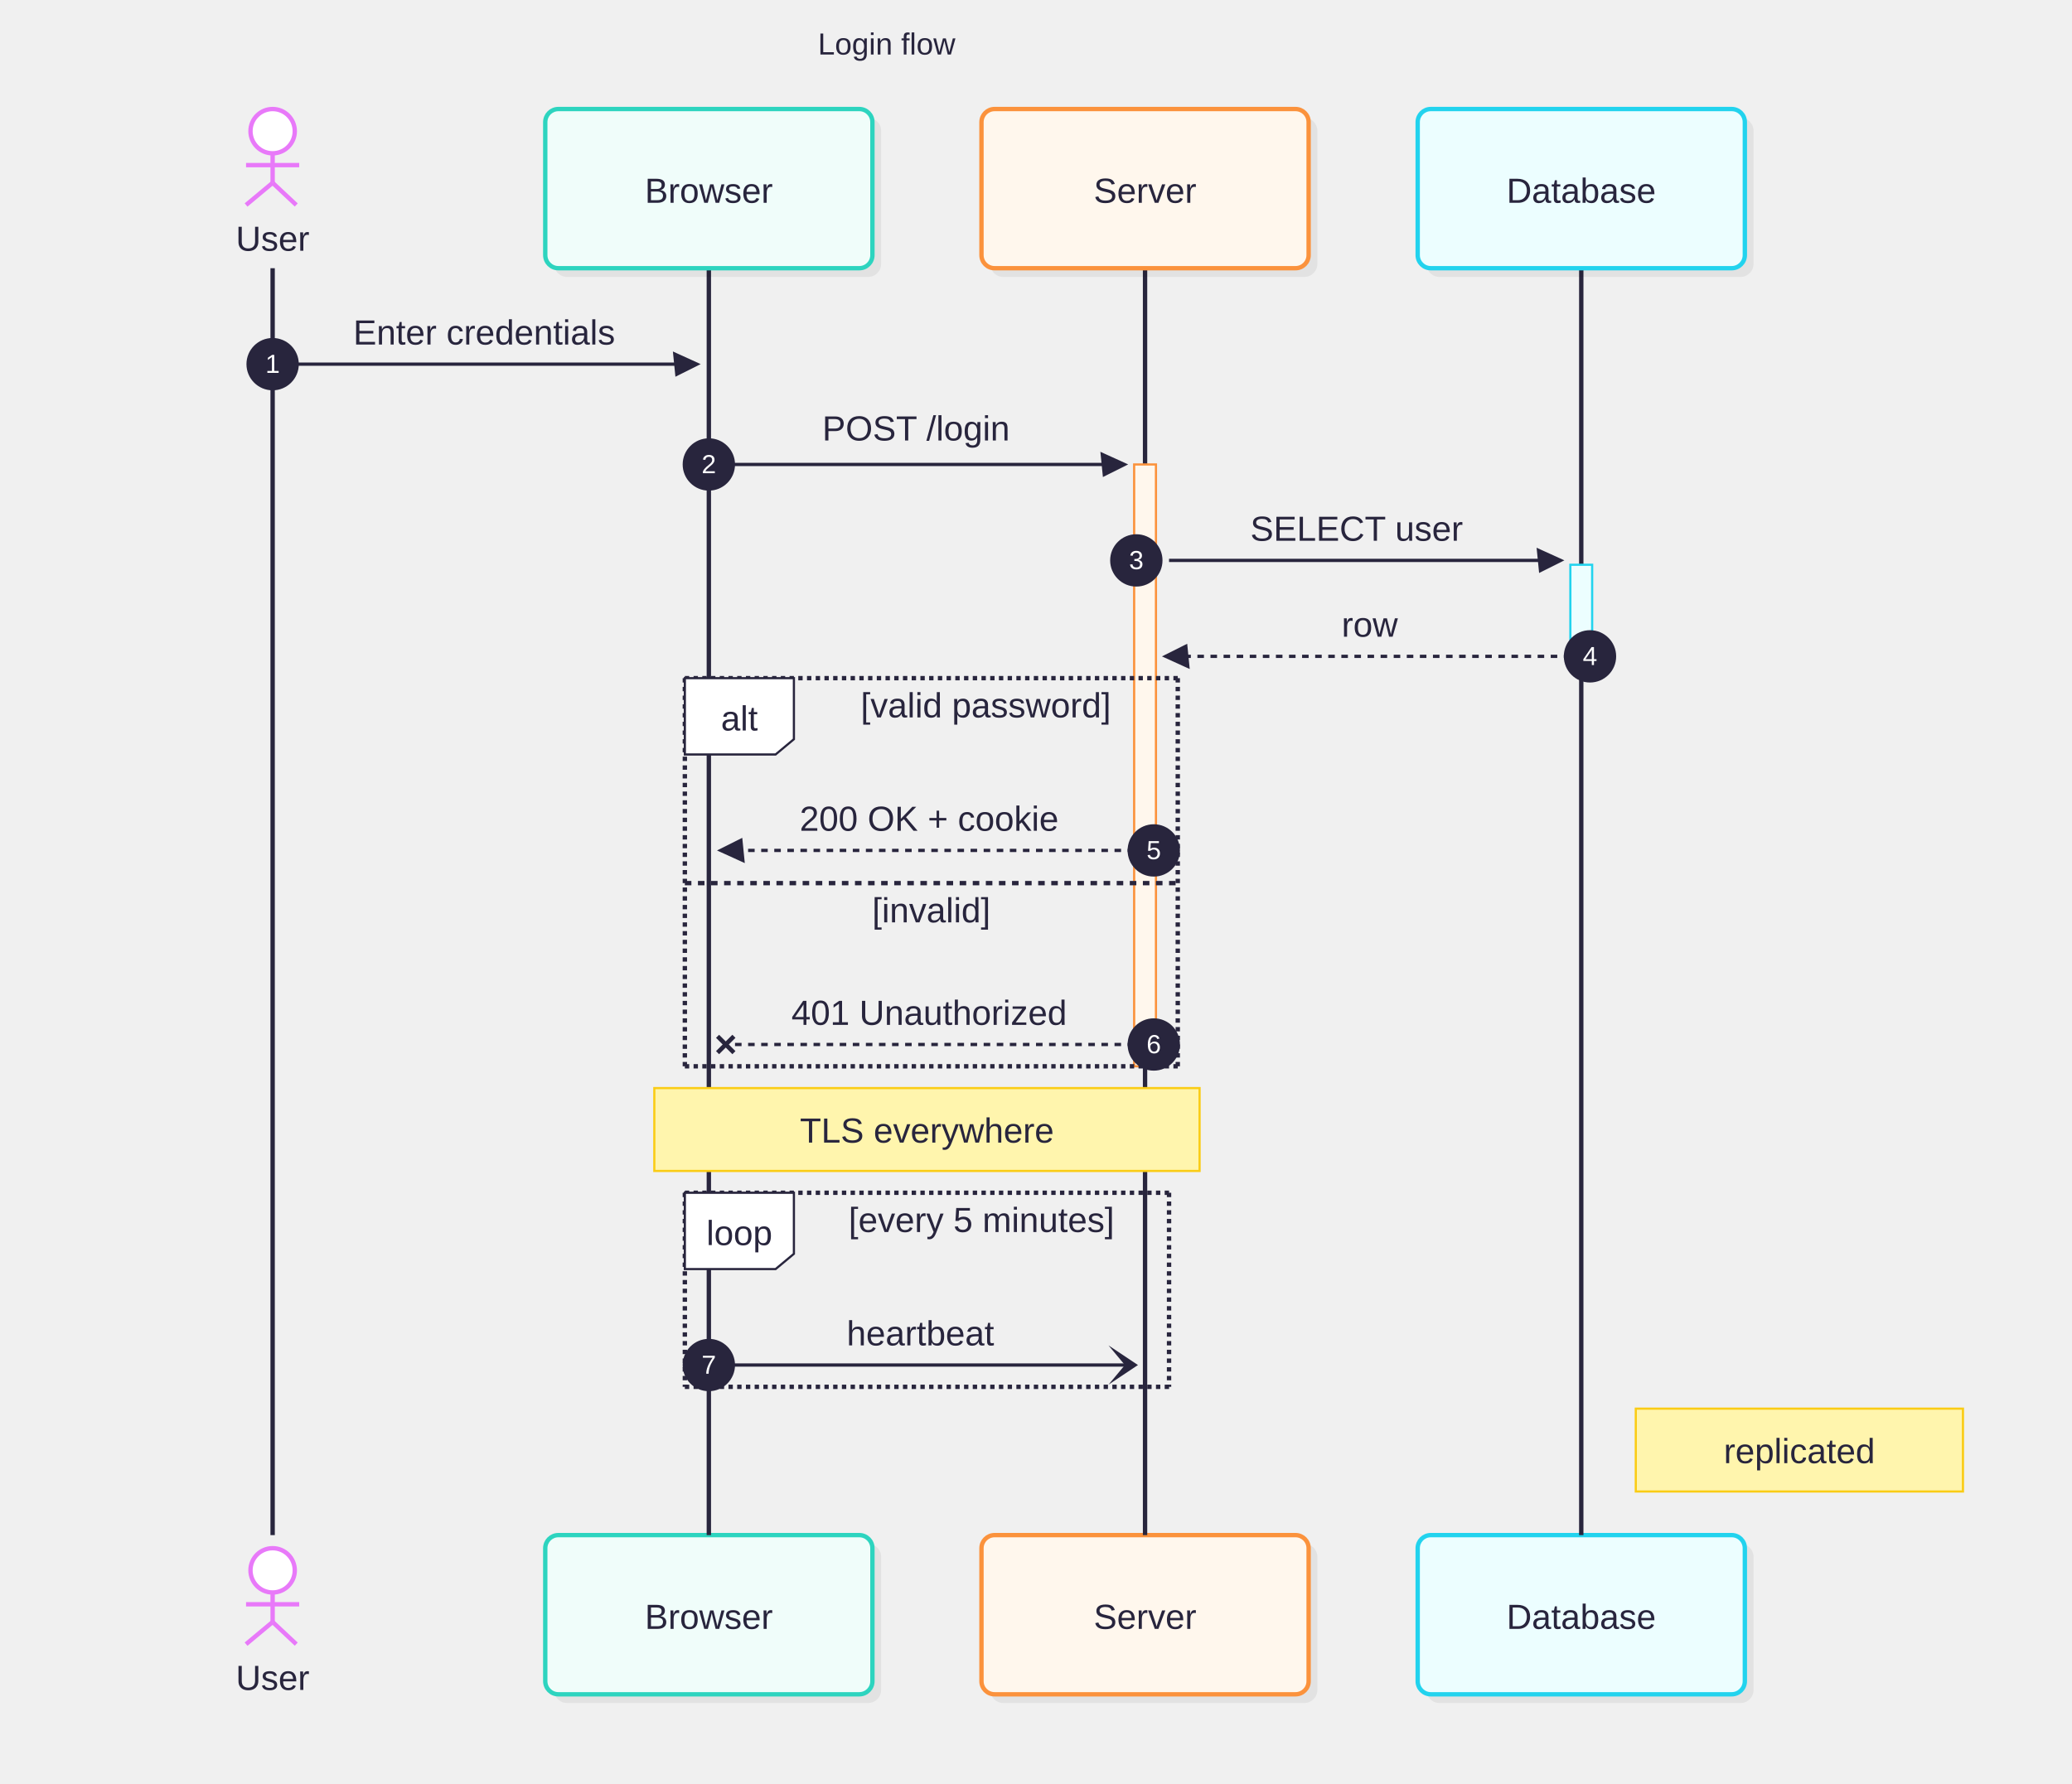
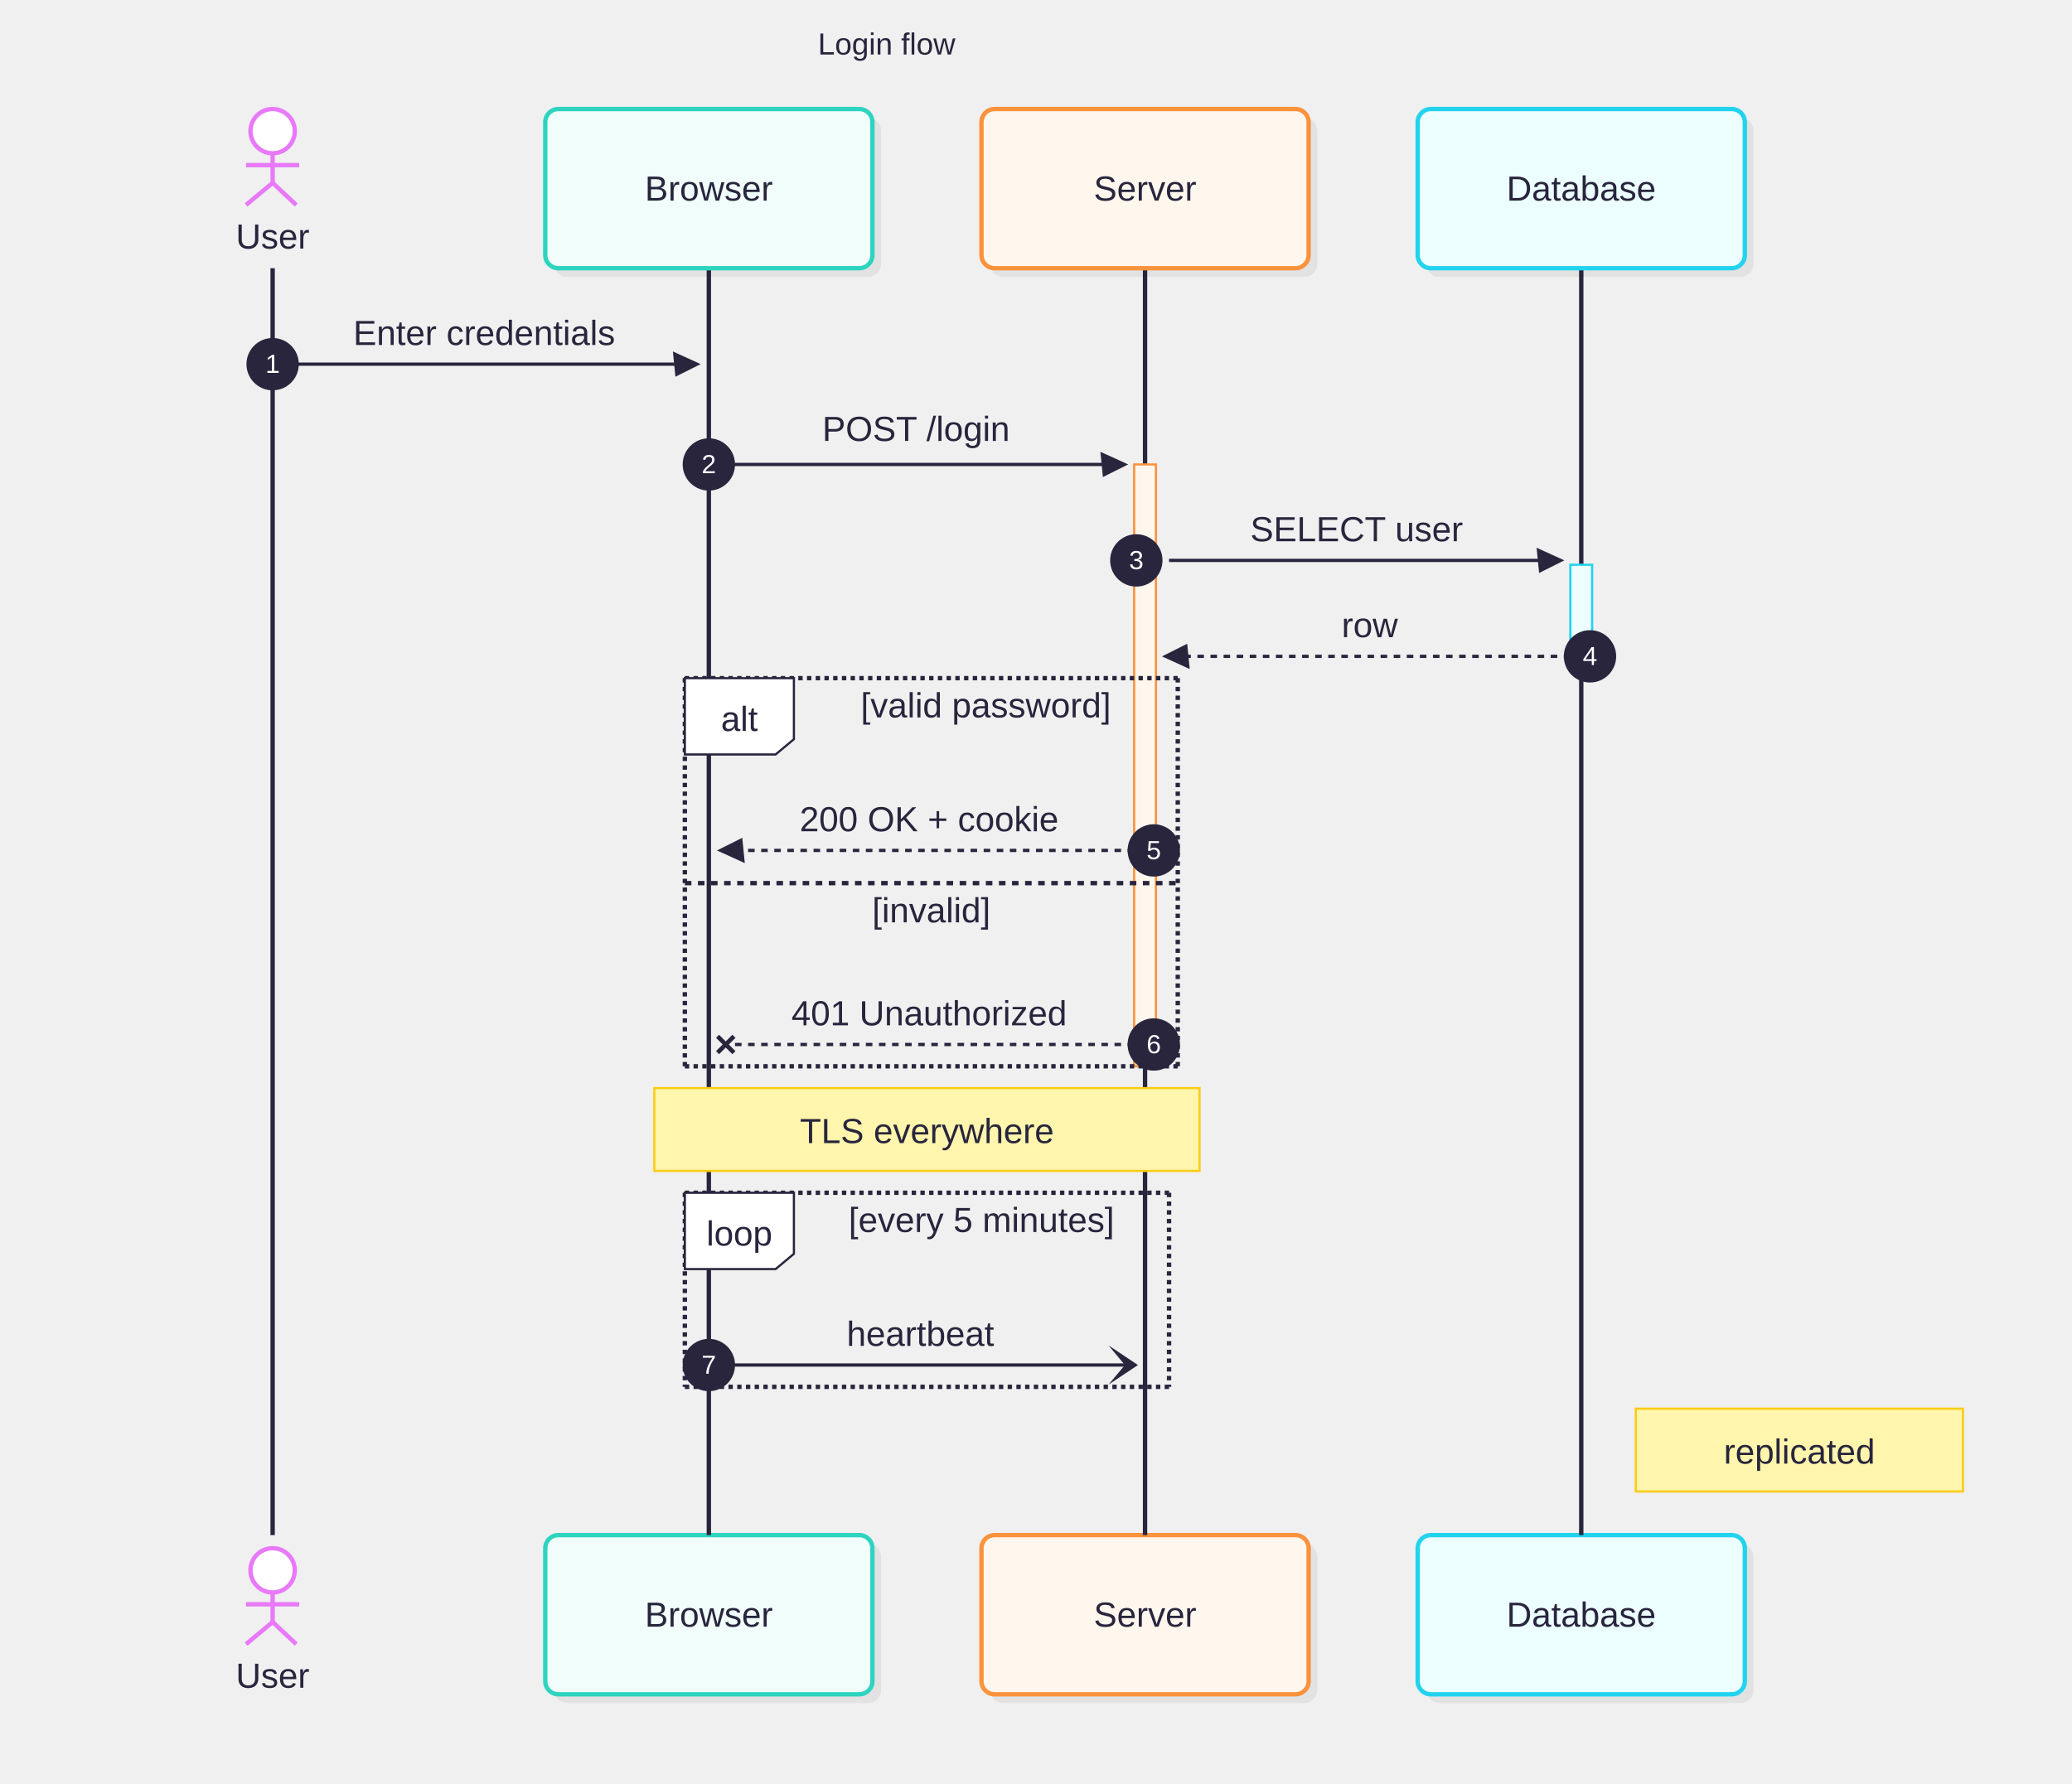
<svg xmlns="http://www.w3.org/2000/svg" id="my-svg" width="100%" class="sequence" style="max-width: 950px; background-color: white;" viewBox="-50 -50 950 818" role="graphics-document document" aria-roledescription="sequence">
  <style>#my-svg{font-family:"Recursive Variable", arial, sans-serif;font-size:16px;}#my-svg text{font-family:"Recursive Variable", arial, sans-serif;}</style>
  <g>
    <g class="lowered">
      <g class="actor">
        <rect class="drop-shadow" x="604" y="658" width="150" height="73" rx="6" ry="6" fill="#000000" stroke="none" opacity="0.06" />
        <rect class="actor" x="600" y="654" width="150" height="73" rx="6" ry="6" fill="#ECFEFF" stroke="#22D3EE" stroke-width="2" />
-         <text class="actor" x="675" y="697" text-anchor="middle" font-size="16" fill="#28253D">Database</text>
+         <text class="actor" x="675" y="696" text-anchor="middle" font-size="16" fill="#28253D">Database</text>
      </g>
      <g class="actor">
        <rect class="drop-shadow" x="404" y="658" width="150" height="73" rx="6" ry="6" fill="#000000" stroke="none" opacity="0.06" />
        <rect class="actor" x="400" y="654" width="150" height="73" rx="6" ry="6" fill="#FFF7ED" stroke="#FB923C" stroke-width="2" />
-         <text class="actor" x="475" y="697" text-anchor="middle" font-size="16" fill="#28253D">Server</text>
+         <text class="actor" x="475" y="696" text-anchor="middle" font-size="16" fill="#28253D">Server</text>
      </g>
      <g class="actor">
        <rect class="drop-shadow" x="204" y="658" width="150" height="73" rx="6" ry="6" fill="#000000" stroke="none" opacity="0.06" />
        <rect class="actor" x="200" y="654" width="150" height="73" rx="6" ry="6" fill="#F0FDFA" stroke="#2DD4BF" stroke-width="2" />
-         <text class="actor" x="275" y="697" text-anchor="middle" font-size="16" fill="#28253D">Browser</text>
+         <text class="actor" x="275" y="696" text-anchor="middle" font-size="16" fill="#28253D">Browser</text>
      </g>
      <g class="actor">
        <path class="actor-line" d="M675,73L675,654" fill="none" stroke="#28253D" stroke-width="2" />
        <rect class="drop-shadow" x="604" y="4" width="150" height="73" rx="6" ry="6" fill="#000000" stroke="none" opacity="0.06" />
        <rect class="actor" x="600" y="0" width="150" height="73" rx="6" ry="6" fill="#ECFEFF" stroke="#22D3EE" stroke-width="2" />
-         <text class="actor" x="675" y="43" text-anchor="middle" font-size="16" fill="#28253D">Database</text>
+         <text class="actor" x="675" y="42" text-anchor="middle" font-size="16" fill="#28253D">Database</text>
      </g>
      <g class="actor">
        <path class="actor-line" d="M475,73L475,654" fill="none" stroke="#28253D" stroke-width="2" />
        <rect class="drop-shadow" x="404" y="4" width="150" height="73" rx="6" ry="6" fill="#000000" stroke="none" opacity="0.06" />
        <rect class="actor" x="400" y="0" width="150" height="73" rx="6" ry="6" fill="#FFF7ED" stroke="#FB923C" stroke-width="2" />
-         <text class="actor" x="475" y="43" text-anchor="middle" font-size="16" fill="#28253D">Server</text>
+         <text class="actor" x="475" y="42" text-anchor="middle" font-size="16" fill="#28253D">Server</text>
      </g>
      <g class="actor">
        <path class="actor-line" d="M275,73L275,654" fill="none" stroke="#28253D" stroke-width="2" />
        <rect class="drop-shadow" x="204" y="4" width="150" height="73" rx="6" ry="6" fill="#000000" stroke="none" opacity="0.06" />
        <rect class="actor" x="200" y="0" width="150" height="73" rx="6" ry="6" fill="#F0FDFA" stroke="#2DD4BF" stroke-width="2" />
-         <text class="actor" x="275" y="43" text-anchor="middle" font-size="16" fill="#28253D">Browser</text>
+         <text class="actor" x="275" y="42" text-anchor="middle" font-size="16" fill="#28253D">Browser</text>
      </g>
      <g class="actor-lifeline">
        <path class="actor-line" d="M75,73L75,654" fill="none" stroke="#28253D" stroke-width="2" />
      </g>
    </g>
    <g class="body">
      <g class="activation">
        <rect class="activation0" x="470" y="163" width="10" height="276" fill="#FFF7ED" stroke="#FB923C" stroke-width="1" />
      </g>
      <g class="activation">
        <rect class="activation0" x="670" y="209" width="10" height="42" fill="#ECFEFF" stroke="#22D3EE" stroke-width="1" />
      </g>
      <g class="frame">
        <path class="loopLine" d="M264,261L490,261" fill="none" stroke="#28253D" stroke-width="2" stroke-dasharray="2 2" />
        <path class="loopLine" d="M490,261L490,439" fill="none" stroke="#28253D" stroke-width="2" stroke-dasharray="2 2" />
        <path class="loopLine" d="M264,439L490,439" fill="none" stroke="#28253D" stroke-width="2" stroke-dasharray="2 2" />
        <path class="loopLine" d="M264,261L264,439" fill="none" stroke="#28253D" stroke-width="2" stroke-dasharray="2 2" />
        <path class="loopLine" d="M264,355L490,355" fill="none" stroke="#28253D" stroke-width="2" stroke-dasharray="3 3" />
        <path class="labelBox" d="M264,261L314,261L314,289L305.6,296L264,296Z" fill="#ffffff" stroke="#28253D" stroke-width="1" />
-         <text class="labelText" x="289" y="285" text-anchor="middle" font-size="16" fill="#28253D">alt</text>
+         <text class="labelText" x="289" y="285.219" text-anchor="middle" font-size="16" fill="#28253D">alt</text>
        <text class="loopText" x="402" y="279" text-anchor="middle" font-size="16" fill="#28253D">[valid password]</text>
        <text class="sectionTitle" x="377" y="373" text-anchor="middle" font-size="16" fill="#28253D">[invalid]</text>
      </g>
      <g class="note">
        <rect class="note" x="250" y="449" width="250" height="38" fill="#fff5ad" stroke="#FACC15" stroke-width="1" />
-         <text class="noteText" x="375" y="474" text-anchor="middle" font-size="16" fill="#28253D">TLS everywhere</text>
+         <text class="noteText" x="375" y="474.219" text-anchor="middle" font-size="16" fill="#28253D">TLS everywhere</text>
      </g>
      <g class="frame">
        <path class="loopLine" d="M264,497L486,497" fill="none" stroke="#28253D" stroke-width="2" stroke-dasharray="2 2" />
        <path class="loopLine" d="M486,497L486,586" fill="none" stroke="#28253D" stroke-width="2" stroke-dasharray="2 2" />
        <path class="loopLine" d="M264,586L486,586" fill="none" stroke="#28253D" stroke-width="2" stroke-dasharray="2 2" />
        <path class="loopLine" d="M264,497L264,586" fill="none" stroke="#28253D" stroke-width="2" stroke-dasharray="2 2" />
        <path class="labelBox" d="M264,497L314,497L314,525L305.6,532L264,532Z" fill="#ffffff" stroke="#28253D" stroke-width="1" />
-         <text class="labelText" x="289" y="521" text-anchor="middle" font-size="16" fill="#28253D">loop</text>
+         <text class="labelText" x="289" y="521.219" text-anchor="middle" font-size="16" fill="#28253D">loop</text>
        <text class="loopText" x="400" y="515" text-anchor="middle" font-size="16" fill="#28253D">[every 5 minutes]</text>
      </g>
      <g class="note">
        <rect class="note" x="700" y="596" width="150" height="38" fill="#fff5ad" stroke="#FACC15" stroke-width="1" />
-         <text class="noteText" x="775" y="621" text-anchor="middle" font-size="16" fill="#28253D">replicated</text>
+         <text class="noteText" x="775" y="621.219" text-anchor="middle" font-size="16" fill="#28253D">replicated</text>
      </g>
      <g class="actor-man">
        <path d="M75,20.308L75,33.846" fill="none" stroke="#E879F9" stroke-width="2" />
        <path d="M62.815,25.723L87.185,25.723" fill="none" stroke="#E879F9" stroke-width="2" />
        <path d="M62.815,44L75,33.846" fill="none" stroke="#E879F9" stroke-width="2" />
        <path d="M75,33.846L85.831,44" fill="none" stroke="#E879F9" stroke-width="2" />
        <circle cx="75" cy="10.154" r="10.154" fill="#ffffff" stroke="#E879F9" stroke-width="2" />
-         <text class="actor" x="75" y="65" text-anchor="middle" font-size="16" fill="#28253D">User</text>
+         <text class="actor" x="75" y="64" text-anchor="middle" font-size="16" fill="#28253D">User</text>
      </g>
      <g class="message">
-         <text class="messageText" x="172" y="108" text-anchor="middle" font-size="16" fill="#28253D">Enter credentials</text>
+         <text class="messageText" x="172" y="108.219" text-anchor="middle" font-size="16" fill="#28253D">Enter credentials</text>
        <path class="messageLine0" d="M82,117L268,117" fill="none" stroke="#28253D" stroke-width="1.5" />
        <path class="arrowhead" d="M259.1,112L270.1,117L260.1,122Z" fill="#28253D" stroke="#28253D" stroke-width="1" />
        <circle class="sequenceNumber" cx="75" cy="117" r="12" fill="#28253D" stroke="none" />
        <text class="sequenceNumber" x="75" y="121" text-anchor="middle" font-size="12" fill="#ffffff">1</text>
      </g>
      <g class="message">
-         <text class="messageText" x="370" y="152" text-anchor="middle" font-size="16" fill="#28253D">POST /login</text>
+         <text class="messageText" x="370" y="152.219" text-anchor="middle" font-size="16" fill="#28253D">POST /login</text>
        <path class="messageLine0" d="M282,163L464,163" fill="none" stroke="#28253D" stroke-width="1.5" />
        <path class="arrowhead" d="M455.1,158L466.1,163L456.1,168Z" fill="#28253D" stroke="#28253D" stroke-width="1" />
        <circle class="sequenceNumber" cx="275" cy="163" r="12" fill="#28253D" stroke="none" />
        <text class="sequenceNumber" x="275" y="167" text-anchor="middle" font-size="12" fill="#ffffff">2</text>
      </g>
      <g class="message">
-         <text class="messageText" x="572" y="198" text-anchor="middle" font-size="16" fill="#28253D">SELECT user</text>
+         <text class="messageText" x="572" y="198.219" text-anchor="middle" font-size="16" fill="#28253D">SELECT user</text>
        <path class="messageLine0" d="M486,207L664,207" fill="none" stroke="#28253D" stroke-width="1.5" />
        <path class="arrowhead" d="M655.1,202L666.1,207L656.1,212Z" fill="#28253D" stroke="#28253D" stroke-width="1" />
        <circle class="sequenceNumber" cx="471" cy="207" r="12" fill="#28253D" stroke="none" />
        <text class="sequenceNumber" x="471" y="211" text-anchor="middle" font-size="12" fill="#ffffff">3</text>
      </g>
      <g class="message">
-         <text class="messageText" x="578" y="242" text-anchor="middle" font-size="16" fill="#28253D">row</text>
+         <text class="messageText" x="578" y="242.219" text-anchor="middle" font-size="16" fill="#28253D">row</text>
        <path class="messageLine1" d="M676,251L486,251" fill="none" stroke="#28253D" stroke-width="1.5" stroke-dasharray="3 3" />
        <path class="arrowhead" d="M494.9,256L483.9,251L493.9,246Z" fill="#28253D" stroke="#28253D" stroke-width="1" />
        <circle class="sequenceNumber" cx="679" cy="251" r="12" fill="#28253D" stroke="none" />
        <text class="sequenceNumber" x="679" y="255" text-anchor="middle" font-size="12" fill="#ffffff">4</text>
      </g>
      <g class="message">
-         <text class="messageText" x="376" y="331" text-anchor="middle" font-size="16" fill="#28253D">200 OK + cookie</text>
+         <text class="messageText" x="376" y="331.219" text-anchor="middle" font-size="16" fill="#28253D">200 OK + cookie</text>
        <path class="messageLine1" d="M476,340L282,340" fill="none" stroke="#28253D" stroke-width="1.5" stroke-dasharray="3 3" />
        <path class="arrowhead" d="M290.9,345L279.9,340L289.9,335Z" fill="#28253D" stroke="#28253D" stroke-width="1" />
        <circle class="sequenceNumber" cx="479" cy="340" r="12" fill="#28253D" stroke="none" />
        <text class="sequenceNumber" x="479" y="344" text-anchor="middle" font-size="12" fill="#ffffff">5</text>
      </g>
      <g class="message">
-         <text class="messageText" x="376" y="420" text-anchor="middle" font-size="16" fill="#28253D">401 Unauthorized</text>
+         <text class="messageText" x="376" y="420.219" text-anchor="middle" font-size="16" fill="#28253D">401 Unauthorized</text>
        <path class="messageLine1" d="M476,429L282,429" fill="none" stroke="#28253D" stroke-width="1.5" stroke-dasharray="3 3" />
        <path d="M286.5,432.75L279,425.25M279,432.75L286.5,425.25" fill="none" stroke="#28253D" stroke-width="2" />
        <circle class="sequenceNumber" cx="479" cy="429" r="12" fill="#28253D" stroke="none" />
        <text class="sequenceNumber" x="479" y="433" text-anchor="middle" font-size="12" fill="#ffffff">6</text>
      </g>
      <g class="message">
-         <text class="messageText" x="372" y="567" text-anchor="middle" font-size="16" fill="#28253D">heartbeat</text>
+         <text class="messageText" x="372" y="567.219" text-anchor="middle" font-size="16" fill="#28253D">heartbeat</text>
        <path class="messageLine0" d="M282,576L468,576" fill="none" stroke="#28253D" stroke-width="1.5" />
        <path d="M471.75,576L458.25,585L465.75,576L458.25,567Z" fill="#28253D" stroke="none" />
        <circle class="sequenceNumber" cx="275" cy="576" r="12" fill="#28253D" stroke="none" />
        <text class="sequenceNumber" x="275" y="580" text-anchor="middle" font-size="12" fill="#ffffff">7</text>
      </g>
      <g class="actor-man">
        <path d="M75,680.308L75,693.846" fill="none" stroke="#E879F9" stroke-width="2" />
        <path d="M62.815,685.723L87.185,685.723" fill="none" stroke="#E879F9" stroke-width="2" />
        <path d="M62.815,704L75,693.846" fill="none" stroke="#E879F9" stroke-width="2" />
        <path d="M75,693.846L85.831,704" fill="none" stroke="#E879F9" stroke-width="2" />
        <circle cx="75" cy="670.154" r="10.154" fill="#ffffff" stroke="#E879F9" stroke-width="2" />
-         <text class="actor" x="75" y="725" text-anchor="middle" font-size="16" fill="#28253D">User</text>
+         <text class="actor" x="75" y="724" text-anchor="middle" font-size="16" fill="#28253D">User</text>
      </g>
    </g>
    <g class="title">
      <text x="325" y="-25" text-anchor="start" font-size="14" fill="#28253D">Login flow</text>
    </g>
  </g>
</svg>
